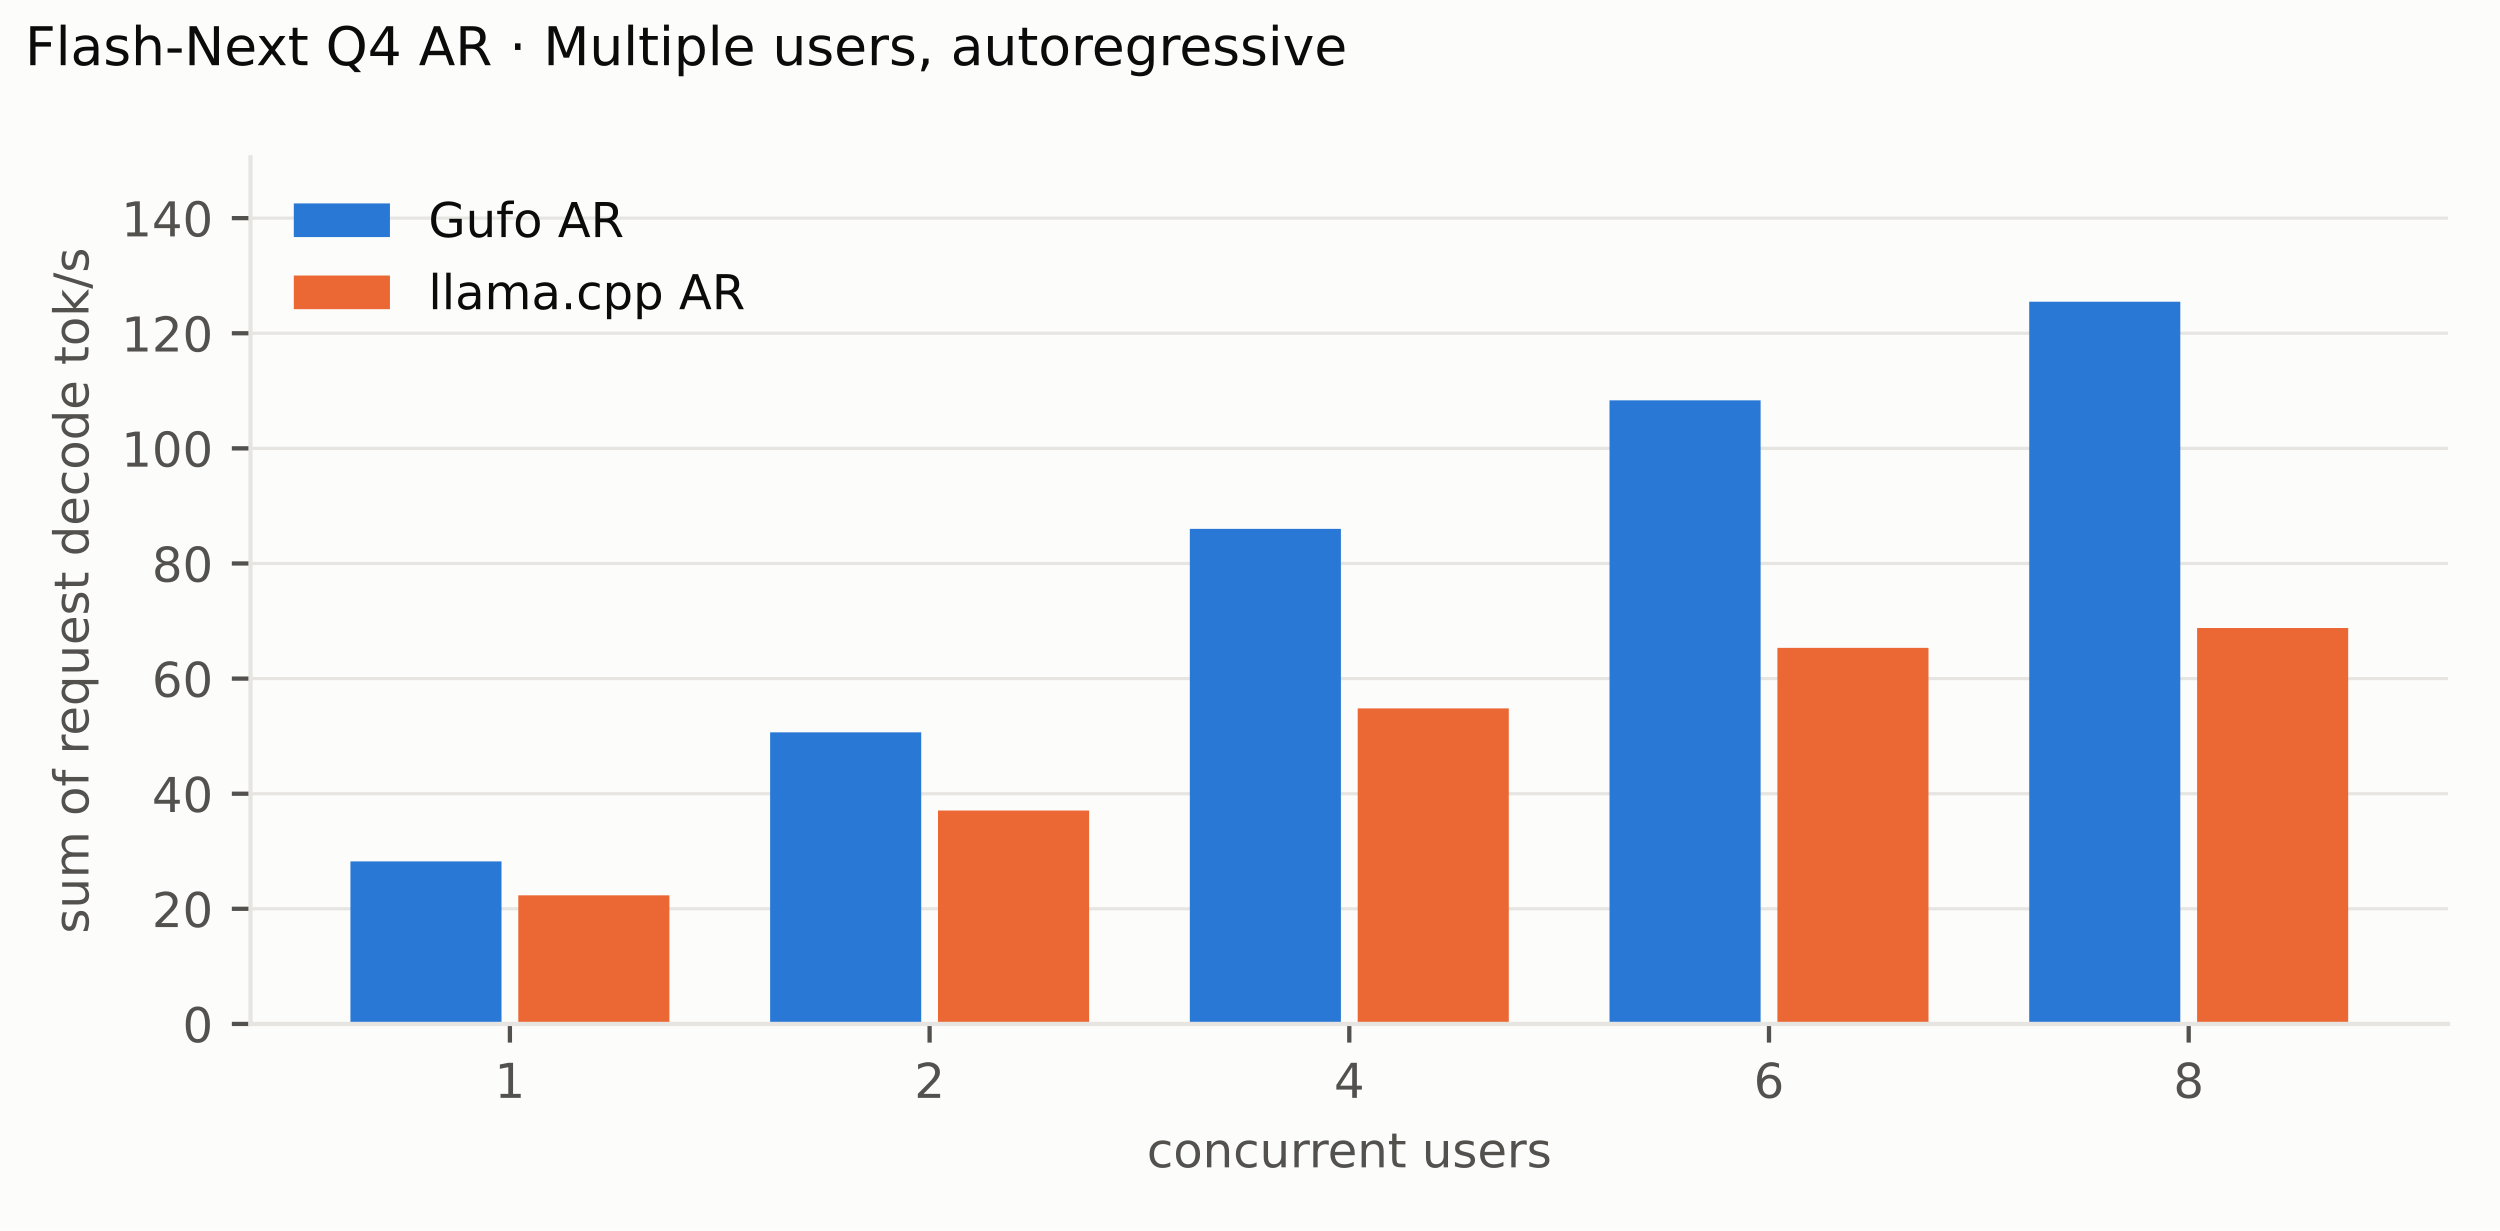
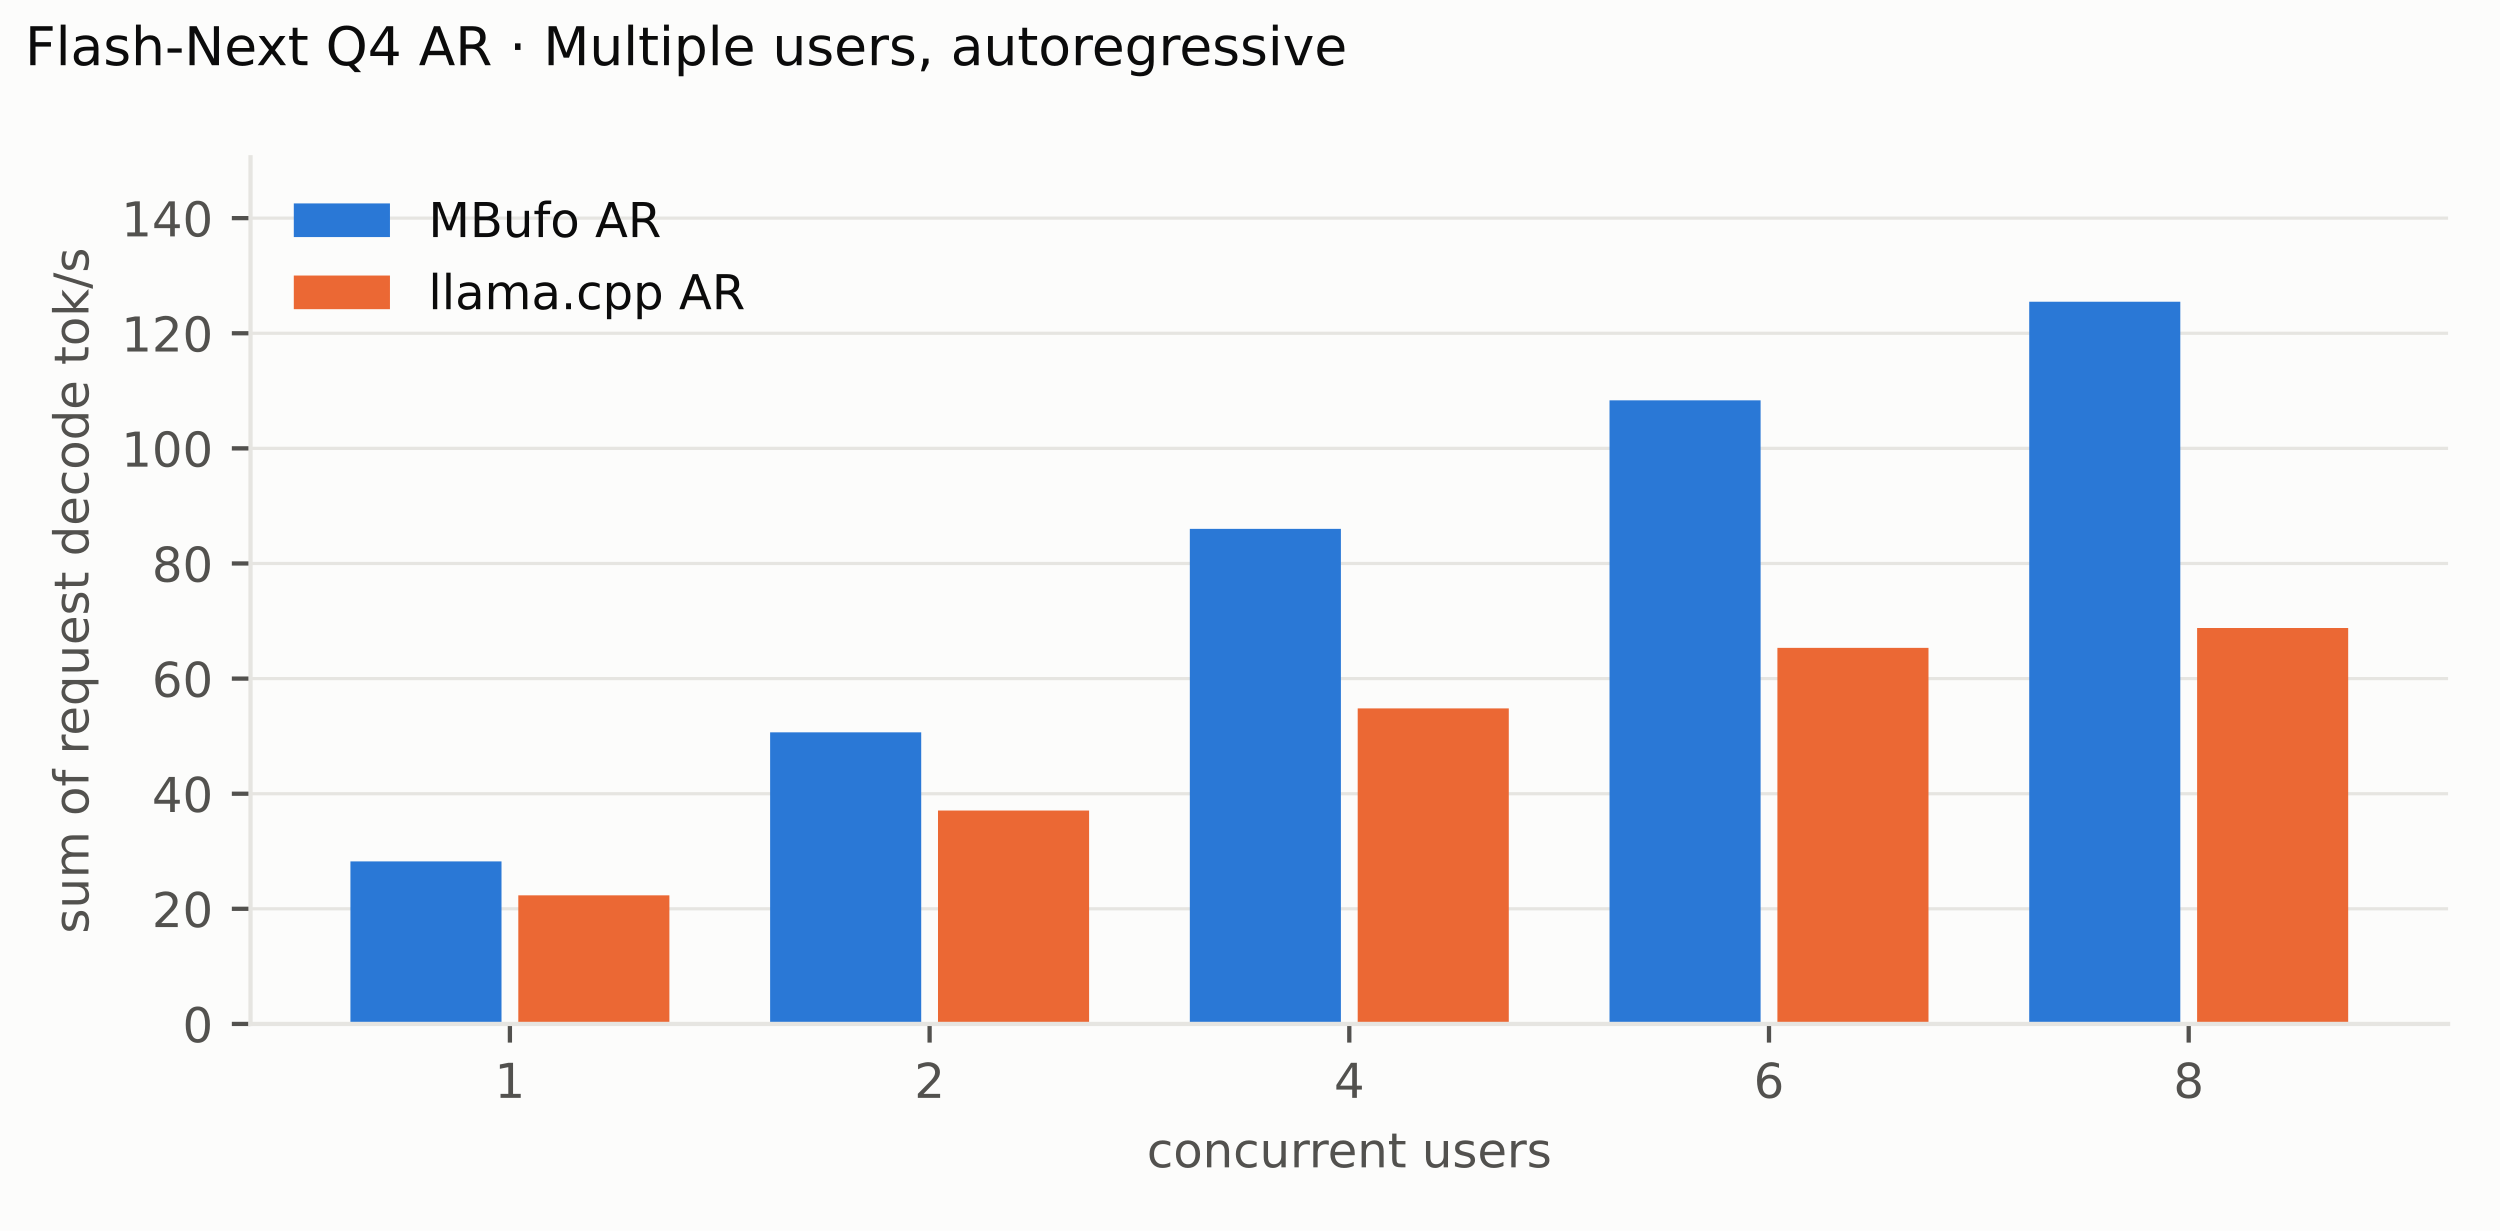
<svg xmlns="http://www.w3.org/2000/svg" xmlns:xlink="http://www.w3.org/1999/xlink" width="468pt" height="230.4pt" viewBox="0 0 468 230.4" version="1.1">
  <defs>
    <style type="text/css">*{stroke-linejoin: round; stroke-linecap: butt}</style>
  </defs>
  <g id="figure_1">
    <g id="patch_1">
      <path d="M 0 230.4 L 468 230.4 L 468 0 L 0 0 z " style="fill: #fcfcfb" />
    </g>
    <g id="axes_1">
      <g id="patch_2">
        <path d="M 46.899 191.68 L 458.28 191.68 L 458.28 29.441 L 46.899 29.441 z " style="fill: #fcfcfb" />
      </g>
      <g id="matplotlib.axis_1">
        <g id="xtick_1">
          <g id="line2d_1">
            <defs>
              <path id="m1ebf051f68" d="M 0 0 L 0 3.5 " style="stroke: #52514e; stroke-width: 0.8" />
            </defs>
            <g>
              <use xlink:href="#m1ebf051f68" x="95.454" y="191.68" style="fill: #52514e; stroke: #52514e; stroke-width: 0.8" />
            </g>
          </g>
          <g id="text_1">
            <text style="font-size: 9px; font-family: 'DejaVu Sans', 'Bitstream Vera Sans', 'Computer Modern Sans Serif', 'Lucida Grande', 'Verdana', 'Geneva', 'Lucid', 'Arial', 'Helvetica', 'Avant Garde', sans-serif; text-anchor: middle; fill: #52514e" x="95.454" y="205.518" transform="rotate(-0 95.4543 205.5179)">1</text>
          </g>
        </g>
        <g id="xtick_2">
          <g id="line2d_2">
            <g>
              <use xlink:href="#m1ebf051f68" x="174.022" y="191.68" style="fill: #52514e; stroke: #52514e; stroke-width: 0.8" />
            </g>
          </g>
          <g id="text_2">
            <text style="font-size: 9px; font-family: 'DejaVu Sans', 'Bitstream Vera Sans', 'Computer Modern Sans Serif', 'Lucida Grande', 'Verdana', 'Geneva', 'Lucid', 'Arial', 'Helvetica', 'Avant Garde', sans-serif; text-anchor: middle; fill: #52514e" x="174.022" y="205.518" transform="rotate(-0 174.022 205.5179)">2</text>
          </g>
        </g>
        <g id="xtick_3">
          <g id="line2d_3">
            <g>
              <use xlink:href="#m1ebf051f68" x="252.59" y="191.68" style="fill: #52514e; stroke: #52514e; stroke-width: 0.8" />
            </g>
          </g>
          <g id="text_3">
            <text style="font-size: 9px; font-family: 'DejaVu Sans', 'Bitstream Vera Sans', 'Computer Modern Sans Serif', 'Lucida Grande', 'Verdana', 'Geneva', 'Lucid', 'Arial', 'Helvetica', 'Avant Garde', sans-serif; text-anchor: middle; fill: #52514e" x="252.59" y="205.518" transform="rotate(-0 252.5897 205.5179)">4</text>
          </g>
        </g>
        <g id="xtick_4">
          <g id="line2d_4">
            <g>
              <use xlink:href="#m1ebf051f68" x="331.157" y="191.68" style="fill: #52514e; stroke: #52514e; stroke-width: 0.8" />
            </g>
          </g>
          <g id="text_4">
            <text style="font-size: 9px; font-family: 'DejaVu Sans', 'Bitstream Vera Sans', 'Computer Modern Sans Serif', 'Lucida Grande', 'Verdana', 'Geneva', 'Lucid', 'Arial', 'Helvetica', 'Avant Garde', sans-serif; text-anchor: middle; fill: #52514e" x="331.157" y="205.518" transform="rotate(-0 331.1574 205.5179)">6</text>
          </g>
        </g>
        <g id="xtick_5">
          <g id="line2d_5">
            <g>
              <use xlink:href="#m1ebf051f68" x="409.725" y="191.68" style="fill: #52514e; stroke: #52514e; stroke-width: 0.8" />
            </g>
          </g>
          <g id="text_5">
            <text style="font-size: 9px; font-family: 'DejaVu Sans', 'Bitstream Vera Sans', 'Computer Modern Sans Serif', 'Lucida Grande', 'Verdana', 'Geneva', 'Lucid', 'Arial', 'Helvetica', 'Avant Garde', sans-serif; text-anchor: middle; fill: #52514e" x="409.725" y="205.518" transform="rotate(-0 409.7252 205.5179)">8</text>
          </g>
        </g>
        <g id="text_6">
          <text style="font-size: 9px; font-family: 'DejaVu Sans', 'Bitstream Vera Sans', 'Computer Modern Sans Serif', 'Lucida Grande', 'Verdana', 'Geneva', 'Lucid', 'Arial', 'Helvetica', 'Avant Garde', sans-serif; text-anchor: middle; fill: #52514e" x="252.59" y="218.518" transform="rotate(-0 252.5897 218.5179)">concurrent users</text>
        </g>
      </g>
      <g id="matplotlib.axis_2">
        <g id="ytick_1">
          <g id="line2d_6">
            <path d="M 46.899 191.68 L 458.28 191.68 " clip-path="url(#pb5c279a9e9)" style="fill: none; stroke: #e6e5e1; stroke-width: 0.6; stroke-linecap: square" />
          </g>
          <g id="line2d_7">
            <defs>
              <path id="m680e5b1e24" d="M 0 0 L -3.5 0 " style="stroke: #52514e; stroke-width: 0.8" />
            </defs>
            <g>
              <use xlink:href="#m680e5b1e24" x="46.899" y="191.68" style="fill: #52514e; stroke: #52514e; stroke-width: 0.8" />
            </g>
          </g>
          <g id="text_7">
            <text style="font-size: 9px; font-family: 'DejaVu Sans', 'Bitstream Vera Sans', 'Computer Modern Sans Serif', 'Lucida Grande', 'Verdana', 'Geneva', 'Lucid', 'Arial', 'Helvetica', 'Avant Garde', sans-serif; text-anchor: end; fill: #52514e" x="39.899" y="195.099" transform="rotate(-0 39.89945 195.0989)">0</text>
          </g>
        </g>
        <g id="ytick_2">
          <g id="line2d_8">
            <path d="M 46.899 170.131 L 458.28 170.131 " clip-path="url(#pb5c279a9e9)" style="fill: none; stroke: #e6e5e1; stroke-width: 0.6; stroke-linecap: square" />
          </g>
          <g id="line2d_9">
            <g>
              <use xlink:href="#m680e5b1e24" x="46.899" y="170.131" style="fill: #52514e; stroke: #52514e; stroke-width: 0.8" />
            </g>
          </g>
          <g id="text_8">
            <text style="font-size: 9px; font-family: 'DejaVu Sans', 'Bitstream Vera Sans', 'Computer Modern Sans Serif', 'Lucida Grande', 'Verdana', 'Geneva', 'Lucid', 'Arial', 'Helvetica', 'Avant Garde', sans-serif; text-anchor: end; fill: #52514e" x="39.899" y="173.55" transform="rotate(-0 39.89945 173.5498)">20</text>
          </g>
        </g>
        <g id="ytick_3">
          <g id="line2d_10">
            <path d="M 46.899 148.582 L 458.28 148.582 " clip-path="url(#pb5c279a9e9)" style="fill: none; stroke: #e6e5e1; stroke-width: 0.6; stroke-linecap: square" />
          </g>
          <g id="line2d_11">
            <g>
              <use xlink:href="#m680e5b1e24" x="46.899" y="148.582" style="fill: #52514e; stroke: #52514e; stroke-width: 0.8" />
            </g>
          </g>
          <g id="text_9">
            <text style="font-size: 9px; font-family: 'DejaVu Sans', 'Bitstream Vera Sans', 'Computer Modern Sans Serif', 'Lucida Grande', 'Verdana', 'Geneva', 'Lucid', 'Arial', 'Helvetica', 'Avant Garde', sans-serif; text-anchor: end; fill: #52514e" x="39.899" y="152.001" transform="rotate(-0 39.89945 152.0007)">40</text>
          </g>
        </g>
        <g id="ytick_4">
          <g id="line2d_12">
            <path d="M 46.899 127.033 L 458.28 127.033 " clip-path="url(#pb5c279a9e9)" style="fill: none; stroke: #e6e5e1; stroke-width: 0.6; stroke-linecap: square" />
          </g>
          <g id="line2d_13">
            <g>
              <use xlink:href="#m680e5b1e24" x="46.899" y="127.033" style="fill: #52514e; stroke: #52514e; stroke-width: 0.8" />
            </g>
          </g>
          <g id="text_10">
            <text style="font-size: 9px; font-family: 'DejaVu Sans', 'Bitstream Vera Sans', 'Computer Modern Sans Serif', 'Lucida Grande', 'Verdana', 'Geneva', 'Lucid', 'Arial', 'Helvetica', 'Avant Garde', sans-serif; text-anchor: end; fill: #52514e" x="39.899" y="130.452" transform="rotate(-0 39.89945 130.4515)">60</text>
          </g>
        </g>
        <g id="ytick_5">
          <g id="line2d_14">
            <path d="M 46.899 105.483 L 458.28 105.483 " clip-path="url(#pb5c279a9e9)" style="fill: none; stroke: #e6e5e1; stroke-width: 0.6; stroke-linecap: square" />
          </g>
          <g id="line2d_15">
            <g>
              <use xlink:href="#m680e5b1e24" x="46.899" y="105.483" style="fill: #52514e; stroke: #52514e; stroke-width: 0.8" />
            </g>
          </g>
          <g id="text_11">
            <text style="font-size: 9px; font-family: 'DejaVu Sans', 'Bitstream Vera Sans', 'Computer Modern Sans Serif', 'Lucida Grande', 'Verdana', 'Geneva', 'Lucid', 'Arial', 'Helvetica', 'Avant Garde', sans-serif; text-anchor: end; fill: #52514e" x="39.899" y="108.902" transform="rotate(-0 39.89945 108.9024)">80</text>
          </g>
        </g>
        <g id="ytick_6">
          <g id="line2d_16">
            <path d="M 46.899 83.934 L 458.28 83.934 " clip-path="url(#pb5c279a9e9)" style="fill: none; stroke: #e6e5e1; stroke-width: 0.6; stroke-linecap: square" />
          </g>
          <g id="line2d_17">
            <g>
              <use xlink:href="#m680e5b1e24" x="46.899" y="83.934" style="fill: #52514e; stroke: #52514e; stroke-width: 0.8" />
            </g>
          </g>
          <g id="text_12">
            <text style="font-size: 9px; font-family: 'DejaVu Sans', 'Bitstream Vera Sans', 'Computer Modern Sans Serif', 'Lucida Grande', 'Verdana', 'Geneva', 'Lucid', 'Arial', 'Helvetica', 'Avant Garde', sans-serif; text-anchor: end; fill: #52514e" x="39.899" y="87.353" transform="rotate(-0 39.89945 87.35321)">100</text>
          </g>
        </g>
        <g id="ytick_7">
          <g id="line2d_18">
            <path d="M 46.899 62.385 L 458.28 62.385 " clip-path="url(#pb5c279a9e9)" style="fill: none; stroke: #e6e5e1; stroke-width: 0.6; stroke-linecap: square" />
          </g>
          <g id="line2d_19">
            <g>
              <use xlink:href="#m680e5b1e24" x="46.899" y="62.385" style="fill: #52514e; stroke: #52514e; stroke-width: 0.8" />
            </g>
          </g>
          <g id="text_13">
            <text style="font-size: 9px; font-family: 'DejaVu Sans', 'Bitstream Vera Sans', 'Computer Modern Sans Serif', 'Lucida Grande', 'Verdana', 'Geneva', 'Lucid', 'Arial', 'Helvetica', 'Avant Garde', sans-serif; text-anchor: end; fill: #52514e" x="39.899" y="65.804" transform="rotate(-0 39.89945 65.80406)">120</text>
          </g>
        </g>
        <g id="ytick_8">
          <g id="line2d_20">
            <path d="M 46.899 40.836 L 458.28 40.836 " clip-path="url(#pb5c279a9e9)" style="fill: none; stroke: #e6e5e1; stroke-width: 0.6; stroke-linecap: square" />
          </g>
          <g id="line2d_21">
            <g>
              <use xlink:href="#m680e5b1e24" x="46.899" y="40.836" style="fill: #52514e; stroke: #52514e; stroke-width: 0.8" />
            </g>
          </g>
          <g id="text_14">
            <text style="font-size: 9px; font-family: 'DejaVu Sans', 'Bitstream Vera Sans', 'Computer Modern Sans Serif', 'Lucida Grande', 'Verdana', 'Geneva', 'Lucid', 'Arial', 'Helvetica', 'Avant Garde', sans-serif; text-anchor: end; fill: #52514e" x="39.899" y="44.255" transform="rotate(-0 39.89945 44.25492)">140</text>
          </g>
        </g>
        <g id="text_15">
          <text style="font-size: 9px; font-family: 'DejaVu Sans', 'Bitstream Vera Sans', 'Computer Modern Sans Serif', 'Lucida Grande', 'Verdana', 'Geneva', 'Lucid', 'Arial', 'Helvetica', 'Avant Garde', sans-serif; text-anchor: middle; fill: #52514e" x="16.559" y="110.56" transform="rotate(-90 16.55859 110.5604)">sum of request decode tok/s</text>
        </g>
      </g>
      <g id="patch_3">
        <path d="M 65.599 191.68 L 93.883 191.68 L 93.883 161.253 L 65.599 161.253 z " clip-path="url(#pb5c279a9e9)" style="fill: #2a78d6" />
      </g>
      <g id="patch_4">
        <path d="M 144.166 191.68 L 172.451 191.68 L 172.451 137.096 L 144.166 137.096 z " clip-path="url(#pb5c279a9e9)" style="fill: #2a78d6" />
      </g>
      <g id="patch_5">
        <path d="M 222.734 191.68 L 251.018 191.68 L 251.018 99.008 L 222.734 99.008 z " clip-path="url(#pb5c279a9e9)" style="fill: #2a78d6" />
      </g>
      <g id="patch_6">
        <path d="M 301.302 191.68 L 329.586 191.68 L 329.586 74.948 L 301.302 74.948 z " clip-path="url(#pb5c279a9e9)" style="fill: #2a78d6" />
      </g>
      <g id="patch_7">
        <path d="M 379.869 191.68 L 408.154 191.68 L 408.154 56.481 L 379.869 56.481 z " clip-path="url(#pb5c279a9e9)" style="fill: #2a78d6" />
      </g>
      <g id="patch_8">
        <path d="M 97.026 191.68 L 125.31 191.68 L 125.31 167.61 L 97.026 167.61 z " clip-path="url(#pb5c279a9e9)" style="fill: #eb6834" />
      </g>
      <g id="patch_9">
        <path d="M 175.593 191.68 L 203.878 191.68 L 203.878 151.728 L 175.593 151.728 z " clip-path="url(#pb5c279a9e9)" style="fill: #eb6834" />
      </g>
      <g id="patch_10">
        <path d="M 254.161 191.68 L 282.445 191.68 L 282.445 132.614 L 254.161 132.614 z " clip-path="url(#pb5c279a9e9)" style="fill: #eb6834" />
      </g>
      <g id="patch_11">
        <path d="M 332.729 191.68 L 361.013 191.68 L 361.013 121.279 L 332.729 121.279 z " clip-path="url(#pb5c279a9e9)" style="fill: #eb6834" />
      </g>
      <g id="patch_12">
        <path d="M 411.297 191.68 L 439.581 191.68 L 439.581 117.562 L 411.297 117.562 z " clip-path="url(#pb5c279a9e9)" style="fill: #eb6834" />
      </g>
      <g id="patch_13">
        <path d="M 46.899 191.68 L 46.899 29.441 " style="fill: none; stroke: #e6e5e1; stroke-width: 0.8; stroke-linejoin: miter; stroke-linecap: square" />
      </g>
      <g id="patch_14">
        <path d="M 46.899 191.68 L 458.28 191.68 " style="fill: none; stroke: #e6e5e1; stroke-width: 0.8; stroke-linejoin: miter; stroke-linecap: square" />
      </g>
      <g id="legend_1">
        <g id="patch_15">
          <path d="M 54.999 44.379 L 72.999 44.379 L 72.999 38.079 L 54.999 38.079 z " style="fill: #2a78d6" />
        </g>
        <g id="text_16">
-           <text style="font-size: 9px; font-family: 'DejaVu Sans', 'Bitstream Vera Sans', 'Computer Modern Sans Serif', 'Lucida Grande', 'Verdana', 'Geneva', 'Lucid', 'Arial', 'Helvetica', 'Avant Garde', sans-serif; text-anchor: start; fill: #0b0b0b" x="80.199" y="44.379" transform="rotate(-0 80.19945 44.37938)">Gufo AR</text>
+           <text style="font-size: 9px; font-family: 'DejaVu Sans', 'Bitstream Vera Sans', 'Computer Modern Sans Serif', 'Lucida Grande', 'Verdana', 'Geneva', 'Lucid', 'Arial', 'Helvetica', 'Avant Garde', sans-serif; text-anchor: start; fill: #0b0b0b" x="80.199" y="44.379" transform="rotate(-0 80.19945 44.37938)">MBufo AR</text>
        </g>
        <g id="patch_16">
          <path d="M 54.999 57.88 L 72.999 57.88 L 72.999 51.58 L 54.999 51.58 z " style="fill: #eb6834" />
        </g>
        <g id="text_17">
          <text style="font-size: 9px; font-family: 'DejaVu Sans', 'Bitstream Vera Sans', 'Computer Modern Sans Serif', 'Lucida Grande', 'Verdana', 'Geneva', 'Lucid', 'Arial', 'Helvetica', 'Avant Garde', sans-serif; text-anchor: start; fill: #0b0b0b" x="80.199" y="57.88" transform="rotate(-0 80.19945 57.88008)">llama.cpp AR</text>
        </g>
      </g>
    </g>
    <g id="text_18">
      <text style="font-size: 10px; font-family: 'DejaVu Sans', 'Bitstream Vera Sans', 'Computer Modern Sans Serif', 'Lucida Grande', 'Verdana', 'Geneva', 'Lucid', 'Arial', 'Helvetica', 'Avant Garde', sans-serif; text-anchor: start; fill: #0b0b0b" x="4.68" y="12.206" transform="rotate(-0 4.68 12.20644)">Flash-Next Q4 AR · Multiple users, autoregressive</text>
    </g>
  </g>
  <defs>
    <clipPath id="pb5c279a9e9">
      <rect x="46.899" y="29.441" width="411.381" height="162.239" />
    </clipPath>
  </defs>
</svg>
